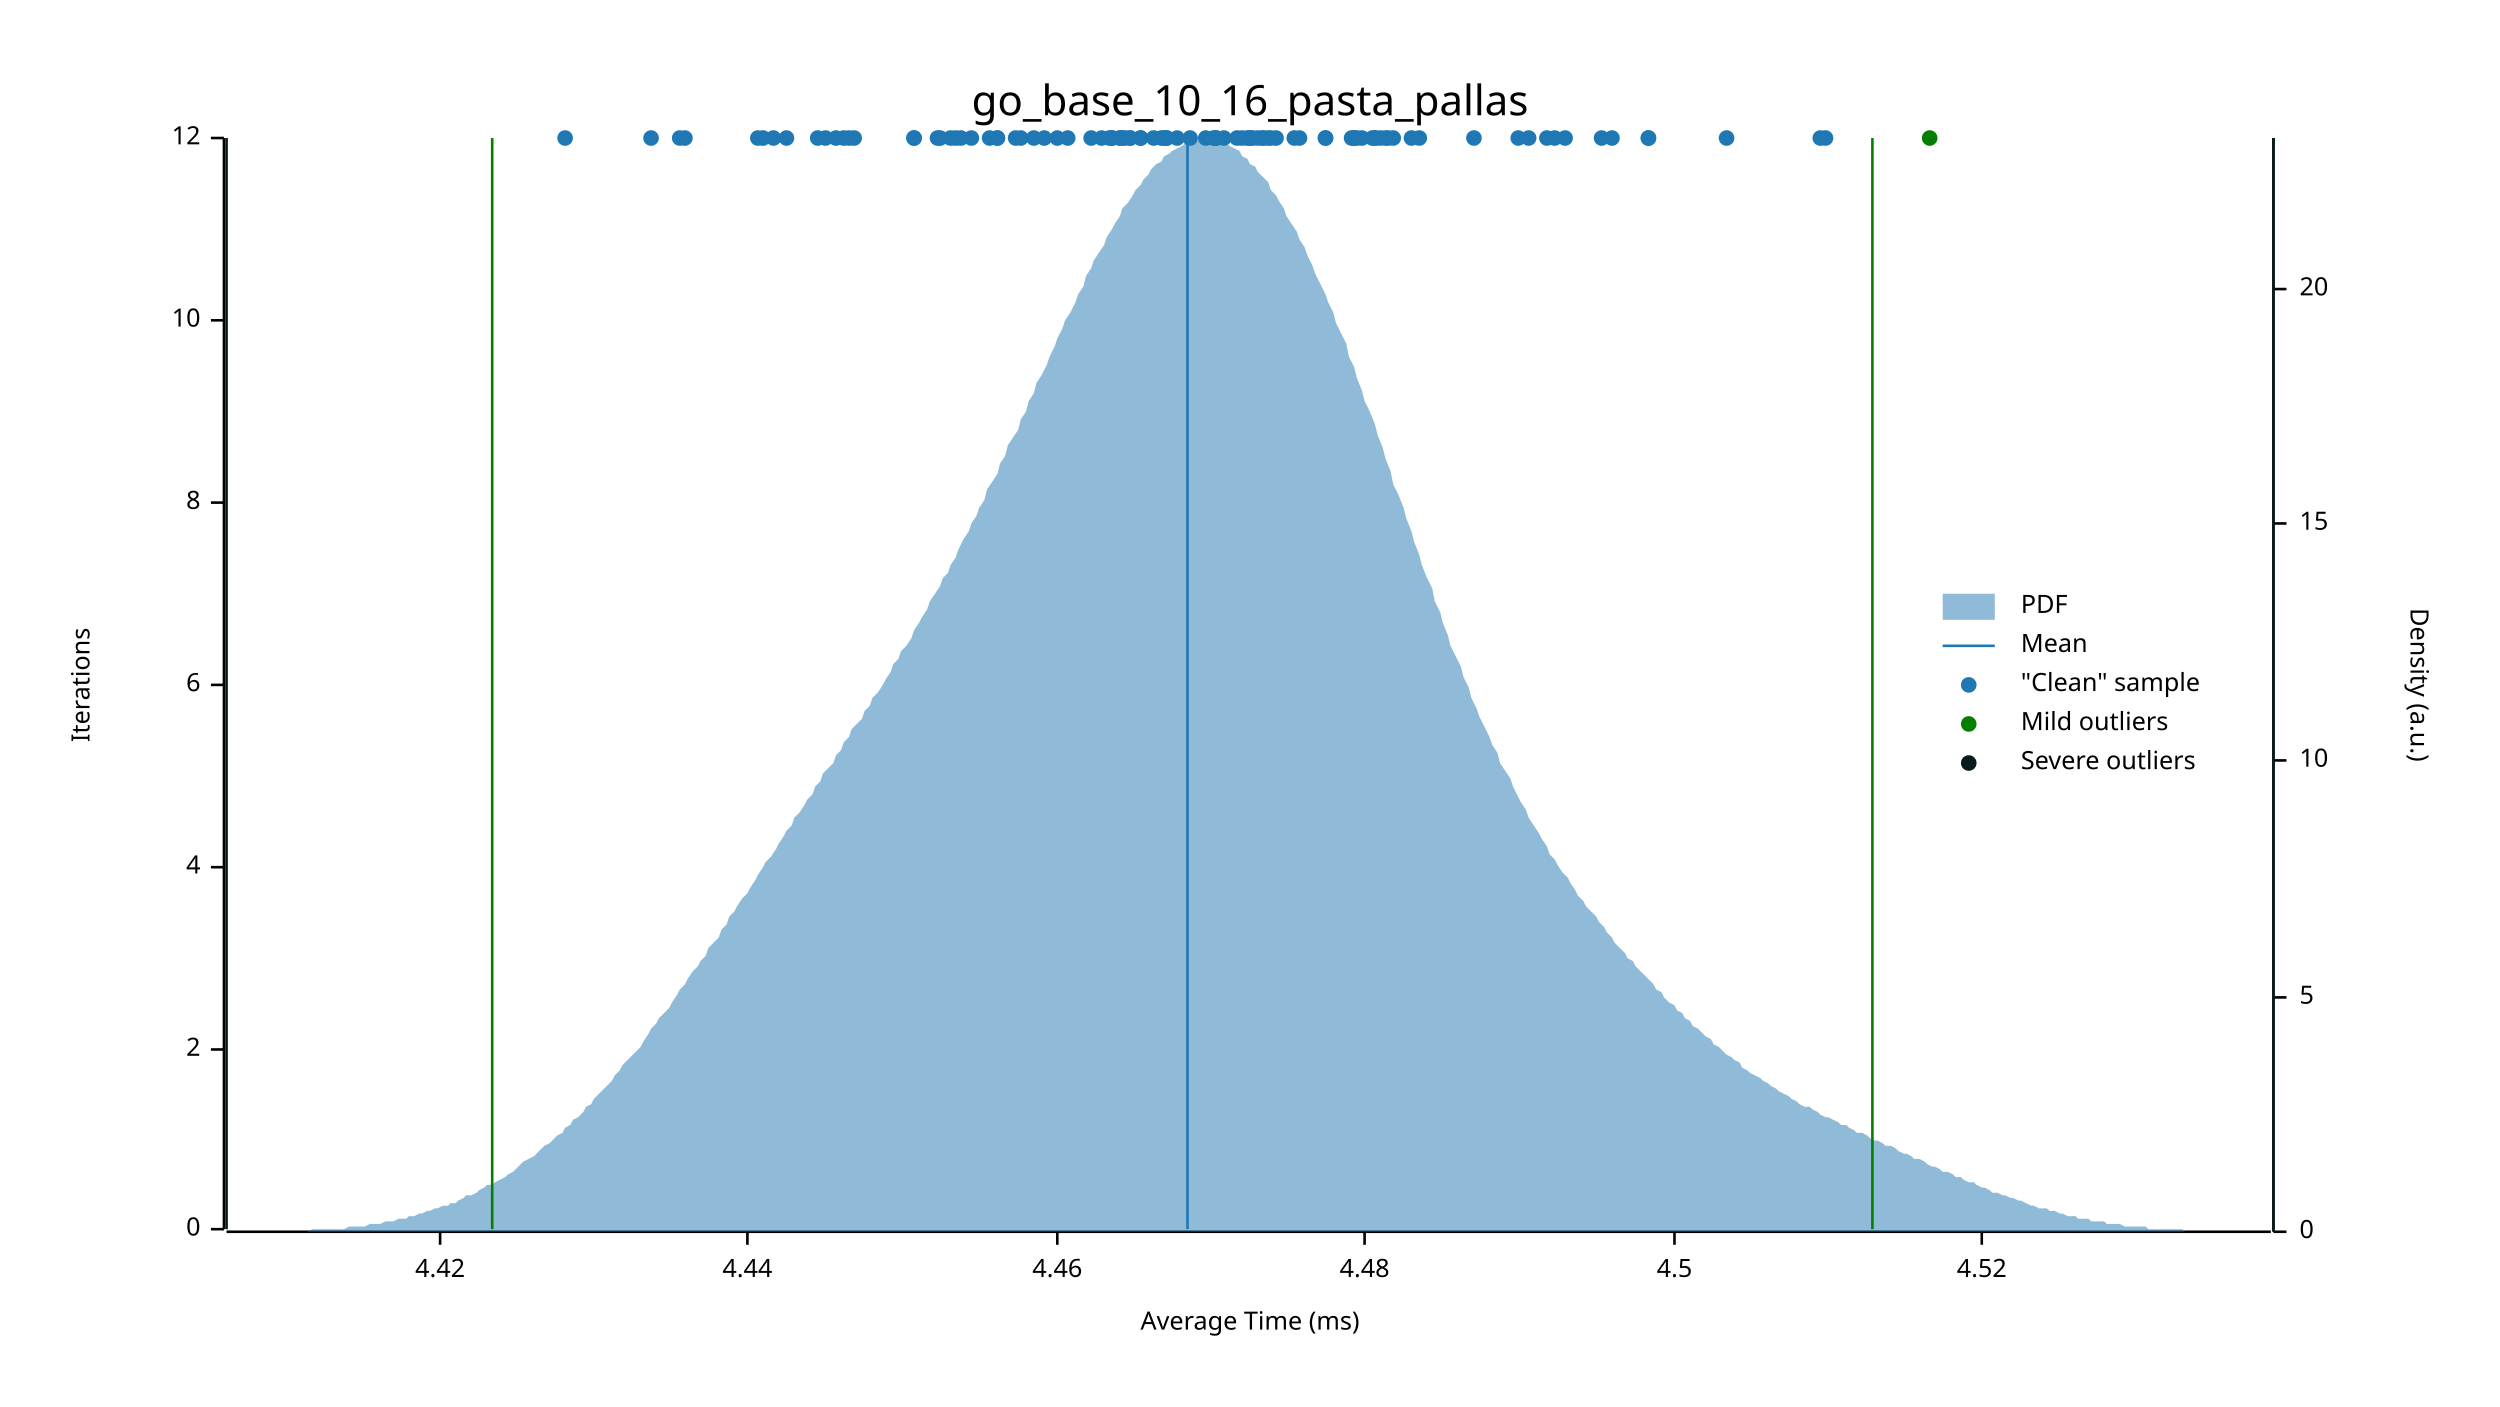
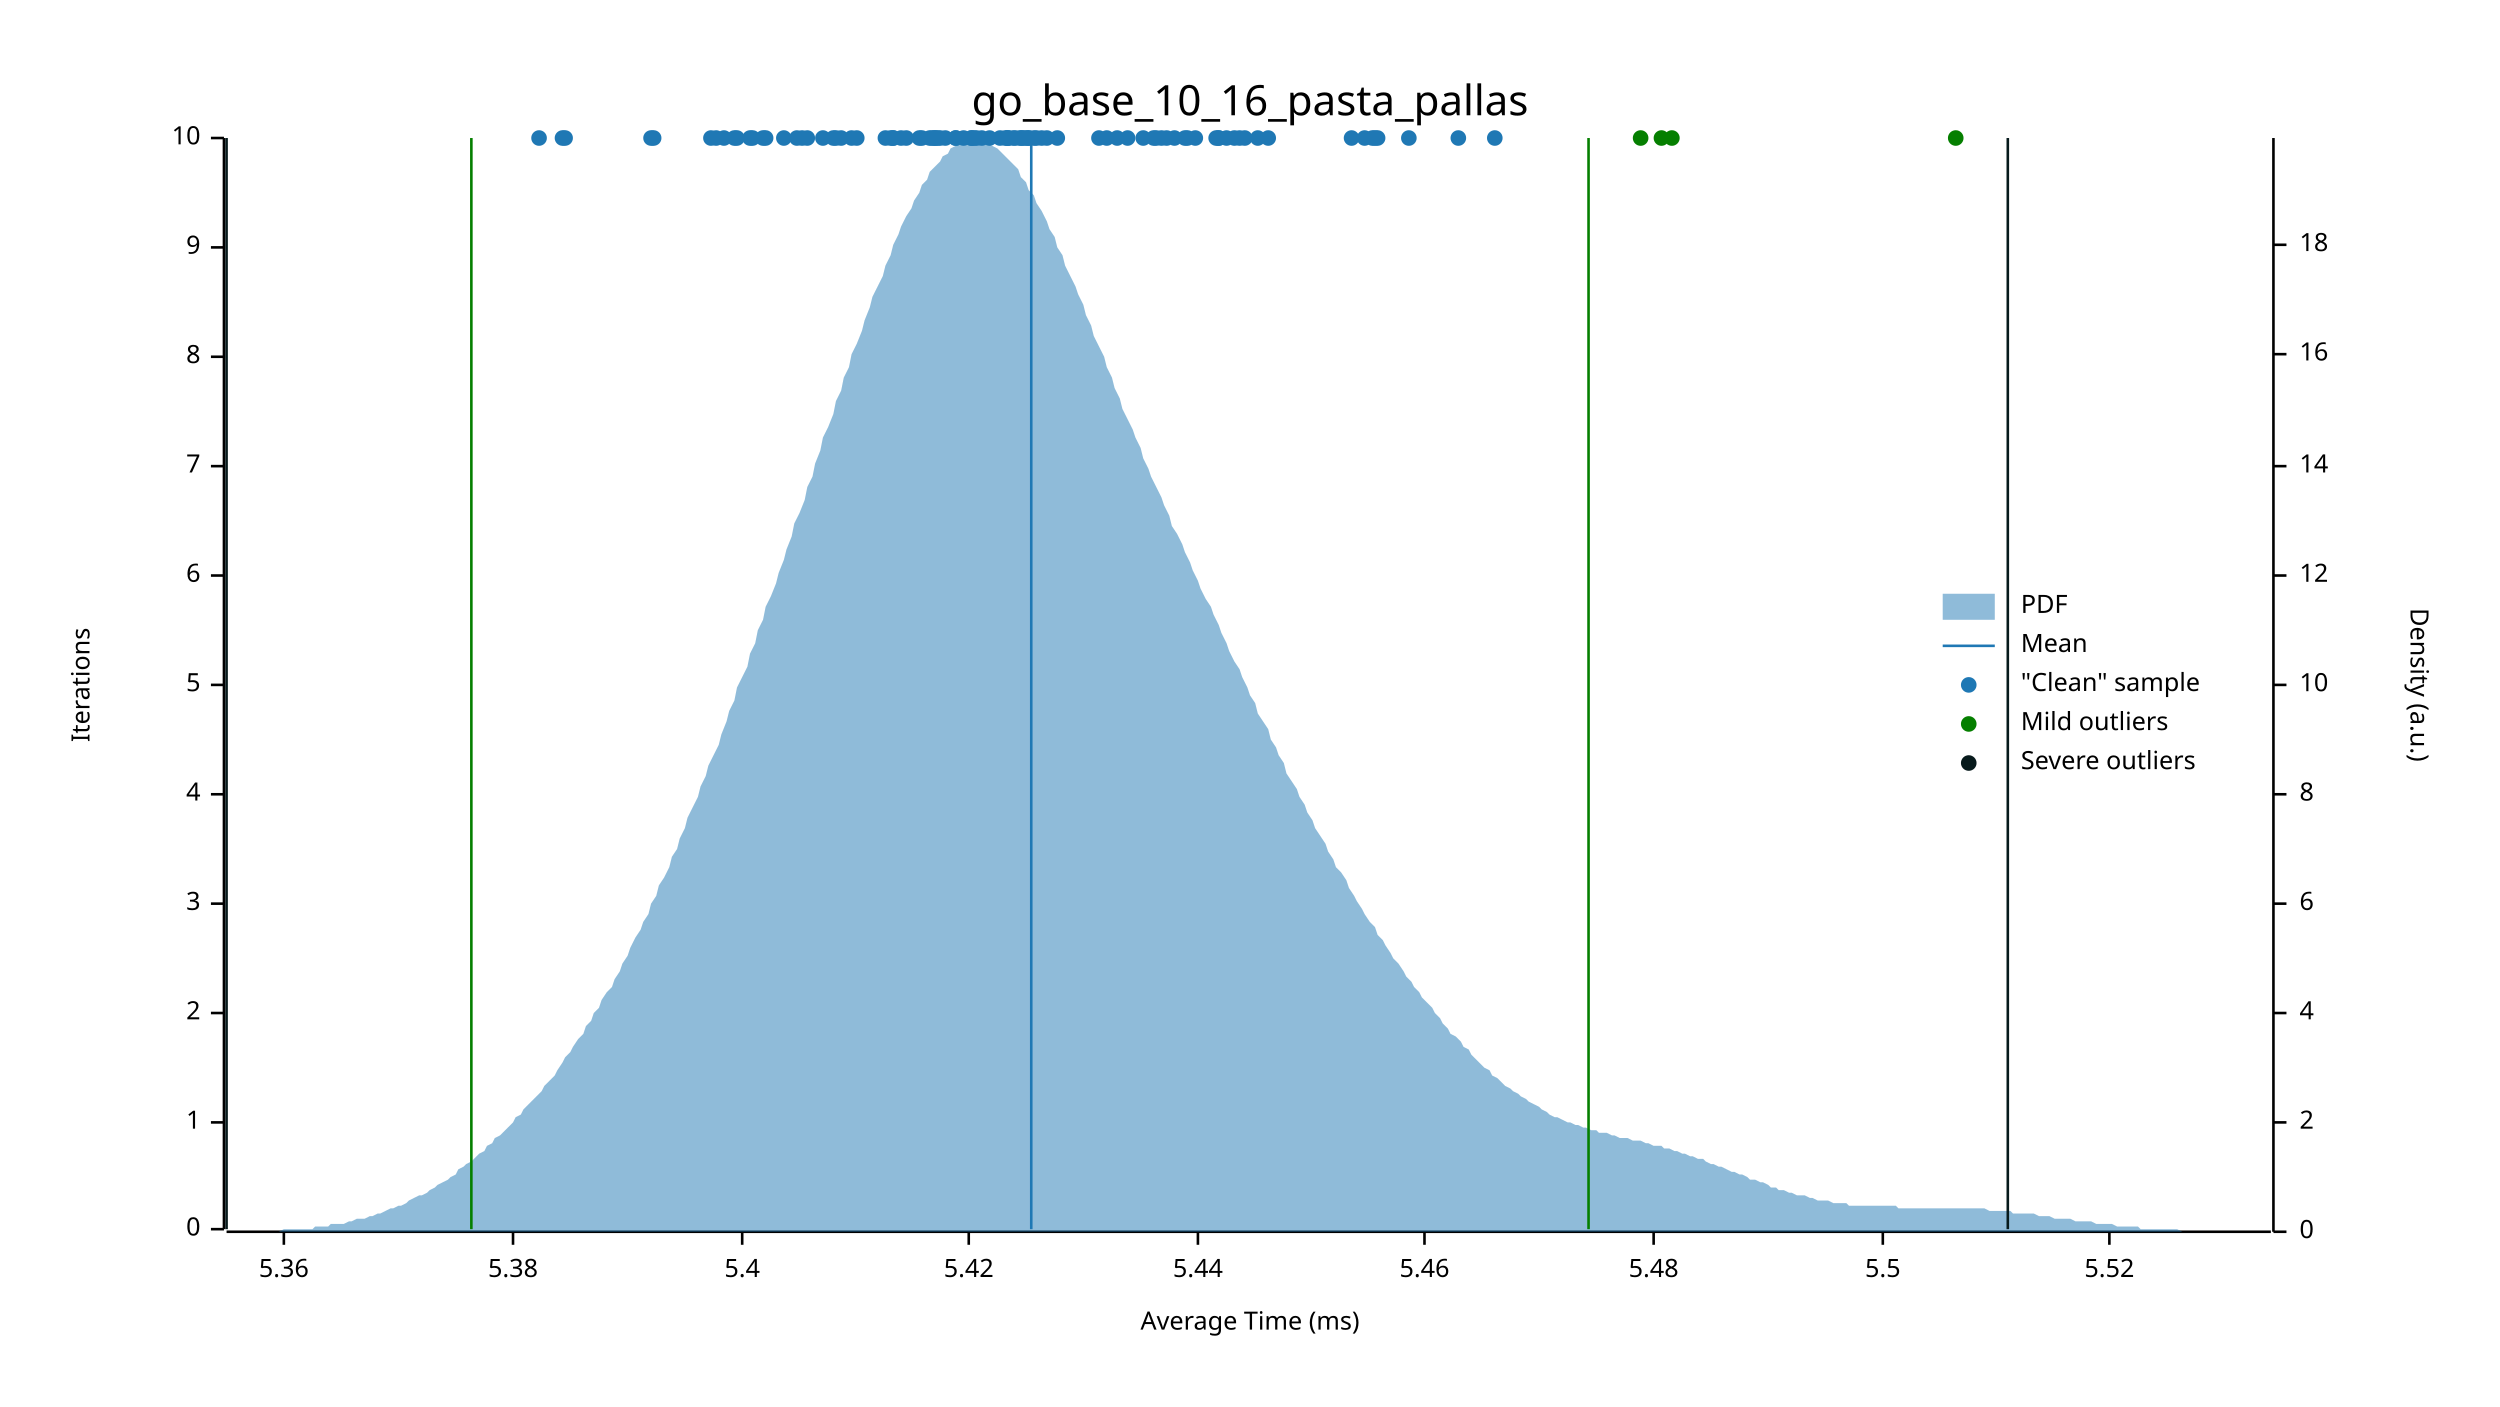
<svg xmlns="http://www.w3.org/2000/svg" width="960" height="540" viewBox="0 0 960 540">
  <text x="480" y="32" dy="0.76em" text-anchor="middle" font-family="sans-serif" font-size="16.129" opacity="1" fill="#000000">
go_base_10_16_pasta_pallas
</text>
  <text x="27" y="263" dy="0.76em" text-anchor="middle" font-family="sans-serif" font-size="9.677" opacity="1" fill="#000000" transform="rotate(270, 27, 263)">
Iterations
</text>
  <text x="480" y="513" dy="-0.5ex" text-anchor="middle" font-family="sans-serif" font-size="9.677" opacity="1" fill="#000000">
Average Time (ms)
</text>
  <polyline fill="none" opacity="1" stroke="#000000" stroke-width="1" points="86,53 86,472 " />
  <text x="77" y="472" dy="0.5ex" text-anchor="end" font-family="sans-serif" font-size="9.677" opacity="1" fill="#000000">
0
</text>
  <polyline fill="none" opacity="1" stroke="#000000" stroke-width="1" points="81,472 86,472 " />
-   <text x="77" y="403" dy="0.5ex" text-anchor="end" font-family="sans-serif" font-size="9.677" opacity="1" fill="#000000">
+   <text x="77" y="431" dy="0.5ex" text-anchor="end" font-family="sans-serif" font-size="9.677" opacity="1" fill="#000000">
+ 1
+ </text>
+   <polyline fill="none" opacity="1" stroke="#000000" stroke-width="1" points="81,431 86,431 " />
+   <text x="77" y="389" dy="0.5ex" text-anchor="end" font-family="sans-serif" font-size="9.677" opacity="1" fill="#000000">
2
</text>
-   <polyline fill="none" opacity="1" stroke="#000000" stroke-width="1" points="81,403 86,403 " />
-   <text x="77" y="333" dy="0.5ex" text-anchor="end" font-family="sans-serif" font-size="9.677" opacity="1" fill="#000000">
+   <polyline fill="none" opacity="1" stroke="#000000" stroke-width="1" points="81,389 86,389 " />
+   <text x="77" y="347" dy="0.5ex" text-anchor="end" font-family="sans-serif" font-size="9.677" opacity="1" fill="#000000">
+ 3
+ </text>
+   <polyline fill="none" opacity="1" stroke="#000000" stroke-width="1" points="81,347 86,347 " />
+   <text x="77" y="305" dy="0.5ex" text-anchor="end" font-family="sans-serif" font-size="9.677" opacity="1" fill="#000000">
4
</text>
-   <polyline fill="none" opacity="1" stroke="#000000" stroke-width="1" points="81,333 86,333 " />
+   <polyline fill="none" opacity="1" stroke="#000000" stroke-width="1" points="81,305 86,305 " />
  <text x="77" y="263" dy="0.5ex" text-anchor="end" font-family="sans-serif" font-size="9.677" opacity="1" fill="#000000">
+ 5
+ </text>
+   <polyline fill="none" opacity="1" stroke="#000000" stroke-width="1" points="81,263 86,263 " />
+   <text x="77" y="221" dy="0.5ex" text-anchor="end" font-family="sans-serif" font-size="9.677" opacity="1" fill="#000000">
6
</text>
-   <polyline fill="none" opacity="1" stroke="#000000" stroke-width="1" points="81,263 86,263 " />
-   <text x="77" y="193" dy="0.5ex" text-anchor="end" font-family="sans-serif" font-size="9.677" opacity="1" fill="#000000">
+   <polyline fill="none" opacity="1" stroke="#000000" stroke-width="1" points="81,221 86,221 " />
+   <text x="77" y="179" dy="0.5ex" text-anchor="end" font-family="sans-serif" font-size="9.677" opacity="1" fill="#000000">
+ 7
+ </text>
+   <polyline fill="none" opacity="1" stroke="#000000" stroke-width="1" points="81,179 86,179 " />
+   <text x="77" y="137" dy="0.5ex" text-anchor="end" font-family="sans-serif" font-size="9.677" opacity="1" fill="#000000">
8
</text>
-   <polyline fill="none" opacity="1" stroke="#000000" stroke-width="1" points="81,193 86,193 " />
-   <text x="77" y="123" dy="0.5ex" text-anchor="end" font-family="sans-serif" font-size="9.677" opacity="1" fill="#000000">
+   <polyline fill="none" opacity="1" stroke="#000000" stroke-width="1" points="81,137 86,137 " />
+   <text x="77" y="95" dy="0.5ex" text-anchor="end" font-family="sans-serif" font-size="9.677" opacity="1" fill="#000000">
+ 9
+ </text>
+   <polyline fill="none" opacity="1" stroke="#000000" stroke-width="1" points="81,95 86,95 " />
+   <text x="77" y="53" dy="0.5ex" text-anchor="end" font-family="sans-serif" font-size="9.677" opacity="1" fill="#000000">
10
- </text>
-   <polyline fill="none" opacity="1" stroke="#000000" stroke-width="1" points="81,123 86,123 " />
-   <text x="77" y="53" dy="0.5ex" text-anchor="end" font-family="sans-serif" font-size="9.677" opacity="1" fill="#000000">
- 12
</text>
  <polyline fill="none" opacity="1" stroke="#000000" stroke-width="1" points="81,53 86,53 " />
  <polyline fill="none" opacity="1" stroke="#000000" stroke-width="1" points="87,473 872,473 " />
-   <text x="169" y="483" dy="0.76em" text-anchor="middle" font-family="sans-serif" font-size="9.677" opacity="1" fill="#000000">
- 4.42
- </text>
-   <polyline fill="none" opacity="1" stroke="#000000" stroke-width="1" points="169,473 169,478 " />
-   <text x="287" y="483" dy="0.76em" text-anchor="middle" font-family="sans-serif" font-size="9.677" opacity="1" fill="#000000">
- 4.44
- </text>
-   <polyline fill="none" opacity="1" stroke="#000000" stroke-width="1" points="287,473 287,478 " />
-   <text x="406" y="483" dy="0.76em" text-anchor="middle" font-family="sans-serif" font-size="9.677" opacity="1" fill="#000000">
- 4.46
- </text>
-   <polyline fill="none" opacity="1" stroke="#000000" stroke-width="1" points="406,473 406,478 " />
-   <text x="524" y="483" dy="0.76em" text-anchor="middle" font-family="sans-serif" font-size="9.677" opacity="1" fill="#000000">
- 4.48
- </text>
-   <polyline fill="none" opacity="1" stroke="#000000" stroke-width="1" points="524,473 524,478 " />
-   <text x="643" y="483" dy="0.76em" text-anchor="middle" font-family="sans-serif" font-size="9.677" opacity="1" fill="#000000">
- 4.5
- </text>
-   <polyline fill="none" opacity="1" stroke="#000000" stroke-width="1" points="643,473 643,478 " />
-   <text x="761" y="483" dy="0.76em" text-anchor="middle" font-family="sans-serif" font-size="9.677" opacity="1" fill="#000000">
- 4.52
- </text>
-   <polyline fill="none" opacity="1" stroke="#000000" stroke-width="1" points="761,473 761,478 " />
+   <text x="109" y="483" dy="0.76em" text-anchor="middle" font-family="sans-serif" font-size="9.677" opacity="1" fill="#000000">
+ 5.36
+ </text>
+   <polyline fill="none" opacity="1" stroke="#000000" stroke-width="1" points="109,473 109,478 " />
+   <text x="197" y="483" dy="0.76em" text-anchor="middle" font-family="sans-serif" font-size="9.677" opacity="1" fill="#000000">
+ 5.38
+ </text>
+   <polyline fill="none" opacity="1" stroke="#000000" stroke-width="1" points="197,473 197,478 " />
+   <text x="285" y="483" dy="0.76em" text-anchor="middle" font-family="sans-serif" font-size="9.677" opacity="1" fill="#000000">
+ 5.4
+ </text>
+   <polyline fill="none" opacity="1" stroke="#000000" stroke-width="1" points="285,473 285,478 " />
+   <text x="372" y="483" dy="0.76em" text-anchor="middle" font-family="sans-serif" font-size="9.677" opacity="1" fill="#000000">
+ 5.42
+ </text>
+   <polyline fill="none" opacity="1" stroke="#000000" stroke-width="1" points="372,473 372,478 " />
+   <text x="460" y="483" dy="0.76em" text-anchor="middle" font-family="sans-serif" font-size="9.677" opacity="1" fill="#000000">
+ 5.44
+ </text>
+   <polyline fill="none" opacity="1" stroke="#000000" stroke-width="1" points="460,473 460,478 " />
+   <text x="547" y="483" dy="0.76em" text-anchor="middle" font-family="sans-serif" font-size="9.677" opacity="1" fill="#000000">
+ 5.46
+ </text>
+   <polyline fill="none" opacity="1" stroke="#000000" stroke-width="1" points="547,473 547,478 " />
+   <text x="635" y="483" dy="0.76em" text-anchor="middle" font-family="sans-serif" font-size="9.677" opacity="1" fill="#000000">
+ 5.48
+ </text>
+   <polyline fill="none" opacity="1" stroke="#000000" stroke-width="1" points="635,473 635,478 " />
+   <text x="723" y="483" dy="0.76em" text-anchor="middle" font-family="sans-serif" font-size="9.677" opacity="1" fill="#000000">
+ 5.5
+ </text>
+   <polyline fill="none" opacity="1" stroke="#000000" stroke-width="1" points="723,473 723,478 " />
+   <text x="810" y="483" dy="0.76em" text-anchor="middle" font-family="sans-serif" font-size="9.677" opacity="1" fill="#000000">
+ 5.52
+ </text>
+   <polyline fill="none" opacity="1" stroke="#000000" stroke-width="1" points="810,473 810,478 " />
  <text x="933" y="263" dy="0.76em" text-anchor="middle" font-family="sans-serif" font-size="9.677" opacity="1" fill="#000000" transform="rotate(90, 933, 263)">
Density (a.u.)
</text>
  <polyline fill="none" opacity="1" stroke="#000000" stroke-width="1" points="873,53 873,473 " />
  <text x="883" y="473" dy="0.5ex" text-anchor="start" font-family="sans-serif" font-size="9.677" opacity="1" fill="#000000">
0
</text>
  <polyline fill="none" opacity="1" stroke="#000000" stroke-width="1" points="873,473 878,473 " />
-   <text x="883" y="383" dy="0.5ex" text-anchor="start" font-family="sans-serif" font-size="9.677" opacity="1" fill="#000000">
- 5
- </text>
-   <polyline fill="none" opacity="1" stroke="#000000" stroke-width="1" points="873,383 878,383 " />
-   <text x="883" y="292" dy="0.5ex" text-anchor="start" font-family="sans-serif" font-size="9.677" opacity="1" fill="#000000">
+   <text x="883" y="431" dy="0.5ex" text-anchor="start" font-family="sans-serif" font-size="9.677" opacity="1" fill="#000000">
+ 2
+ </text>
+   <polyline fill="none" opacity="1" stroke="#000000" stroke-width="1" points="873,431 878,431 " />
+   <text x="883" y="389" dy="0.5ex" text-anchor="start" font-family="sans-serif" font-size="9.677" opacity="1" fill="#000000">
+ 4
+ </text>
+   <polyline fill="none" opacity="1" stroke="#000000" stroke-width="1" points="873,389 878,389 " />
+   <text x="883" y="347" dy="0.5ex" text-anchor="start" font-family="sans-serif" font-size="9.677" opacity="1" fill="#000000">
+ 6
+ </text>
+   <polyline fill="none" opacity="1" stroke="#000000" stroke-width="1" points="873,347 878,347 " />
+   <text x="883" y="305" dy="0.5ex" text-anchor="start" font-family="sans-serif" font-size="9.677" opacity="1" fill="#000000">
+ 8
+ </text>
+   <polyline fill="none" opacity="1" stroke="#000000" stroke-width="1" points="873,305 878,305 " />
+   <text x="883" y="263" dy="0.5ex" text-anchor="start" font-family="sans-serif" font-size="9.677" opacity="1" fill="#000000">
10
</text>
-   <polyline fill="none" opacity="1" stroke="#000000" stroke-width="1" points="873,292 878,292 " />
-   <text x="883" y="201" dy="0.5ex" text-anchor="start" font-family="sans-serif" font-size="9.677" opacity="1" fill="#000000">
- 15
- </text>
-   <polyline fill="none" opacity="1" stroke="#000000" stroke-width="1" points="873,201 878,201 " />
-   <text x="883" y="111" dy="0.5ex" text-anchor="start" font-family="sans-serif" font-size="9.677" opacity="1" fill="#000000">
- 20
- </text>
-   <polyline fill="none" opacity="1" stroke="#000000" stroke-width="1" points="873,111 878,111 " />
-   <polygon opacity="0.5" fill="#1F78B4" points="87,473 88,473 90,473 91,473 93,473 94,473 96,473 98,473 99,473 101,473 102,473 104,473 105,473 107,473 109,473 110,473 112,473 113,473 115,473 116,473 118,473 120,472 121,472 123,472 124,472 126,472 127,472 129,472 131,472 132,472 134,471 135,471 137,471 138,471 140,471 142,470 143,470 145,470 146,470 148,469 150,469 151,469 153,468 154,468 156,468 157,467 159,467 161,466 162,466 164,465 165,465 167,464 168,464 170,463 172,463 173,462 175,462 176,461 178,460 179,459 181,459 183,458 184,457 186,456 187,455 189,455 190,454 192,453 194,452 195,451 197,450 198,449 200,447 201,446 203,445 205,444 206,443 208,441 209,440 211,439 213,437 214,436 216,435 217,433 219,432 220,430 222,429 224,427 225,425 227,424 228,422 230,420 231,419 233,417 235,415 236,413 238,411 239,409 241,407 242,406 244,404 246,402 247,400 249,397 250,395 252,393 253,391 255,389 257,387 258,385 260,382 261,380 263,378 264,376 266,373 268,371 269,369 271,367 272,364 274,362 276,360 277,357 279,355 280,352 282,350 283,348 285,345 287,343 288,341 290,338 291,336 293,333 294,331 296,329 298,326 299,324 301,321 302,319 304,317 305,314 307,312 309,309 310,307 312,305 313,302 315,300 316,297 318,295 320,293 321,290 323,288 324,285 326,283 327,280 329,278 331,276 332,273 334,271 335,268 337,266 339,263 340,261 342,258 343,255 345,253 346,250 348,248 350,245 351,242 353,239 354,237 356,234 357,231 359,228 361,225 362,222 364,220 365,217 367,214 368,211 370,207 372,204 373,201 375,198 376,195 378,192 379,188 381,185 383,182 384,178 386,175 387,171 389,168 391,165 392,161 394,158 395,154 397,151 398,147 400,144 402,140 403,137 405,133 406,130 408,126 409,123 411,120 413,116 414,113 416,110 417,106 419,103 420,100 422,97 424,94 425,91 427,88 428,86 430,83 431,80 433,78 435,75 436,73 438,71 439,69 441,67 442,65 444,63 446,62 447,60 449,59 450,58 452,57 454,56 455,55 457,55 458,54 460,54 461,54 463,53 465,54 466,54 468,54 469,55 471,55 472,56 474,57 476,58 477,60 479,61 480,63 482,64 483,66 485,68 487,70 488,73 490,75 491,77 493,80 494,83 496,86 498,89 499,92 501,95 502,98 504,102 505,105 507,109 509,113 510,116 512,120 513,124 515,128 517,132 518,137 520,141 521,145 523,150 524,154 526,158 528,163 529,167 531,172 532,176 534,181 535,186 537,190 539,195 540,199 542,204 543,208 545,213 546,217 548,222 550,226 551,231 553,235 554,239 556,244 557,248 559,252 561,256 562,260 564,264 565,268 567,272 568,275 570,279 572,283 573,286 575,289 576,293 578,296 580,299 581,302 583,306 584,308 586,311 587,314 589,317 591,320 592,322 594,325 595,328 597,330 598,332 600,335 602,337 603,339 605,342 606,344 608,346 609,348 611,350 613,352 614,354 616,356 617,358 619,360 620,362 622,364 624,366 625,368 627,369 628,371 630,373 632,375 633,376 635,378 636,380 638,381 639,383 641,385 643,386 644,388 646,389 647,391 649,392 650,394 652,395 654,397 655,398 657,399 658,401 660,402 661,403 663,405 665,406 666,407 668,408 669,410 671,411 672,412 674,413 676,414 677,415 679,416 680,417 682,418 683,419 685,420 687,421 688,422 690,423 691,424 693,425 695,425 696,426 698,427 699,428 701,429 702,429 704,430 706,431 707,432 709,432 710,433 712,434 713,435 715,435 717,436 718,437 720,438 721,438 723,439 724,440 726,440 728,441 729,442 731,443 732,443 734,444 735,445 737,445 739,446 740,447 742,448 743,448 745,449 746,450 748,450 750,451 751,452 753,452 754,453 756,454 758,454 759,455 761,456 762,456 764,457 765,458 767,458 769,459 770,459 772,460 773,460 775,461 776,461 778,462 780,463 781,463 783,464 784,464 786,464 787,465 789,465 791,466 792,466 794,467 795,467 797,467 798,468 800,468 802,468 803,469 805,469 806,469 808,469 809,470 811,470 813,470 814,470 816,471 817,471 819,471 821,471 822,471 824,471 825,472 827,472 828,472 830,472 832,472 833,472 835,472 836,472 838,472 839,473 841,473 843,473 844,473 846,473 847,473 849,473 850,473 852,473 854,473 855,473 857,473 858,473 860,473 861,473 863,473 865,473 866,473 868,473 869,473 871,473 873,473 873,473 87,473 " />
-   <polyline fill="none" opacity="1" stroke="#1F78B4" stroke-width="1" points="456,472 456,53 " />
-   <polyline fill="none" opacity="1" stroke="#057F00" stroke-width="1" points="189,472 189,53 " />
-   <polyline fill="none" opacity="1" stroke="#057F00" stroke-width="1" points="719,472 719,53 " />
+   <polyline fill="none" opacity="1" stroke="#000000" stroke-width="1" points="873,263 878,263 " />
+   <text x="883" y="221" dy="0.5ex" text-anchor="start" font-family="sans-serif" font-size="9.677" opacity="1" fill="#000000">
+ 12
+ </text>
+   <polyline fill="none" opacity="1" stroke="#000000" stroke-width="1" points="873,221 878,221 " />
+   <text x="883" y="179" dy="0.5ex" text-anchor="start" font-family="sans-serif" font-size="9.677" opacity="1" fill="#000000">
+ 14
+ </text>
+   <polyline fill="none" opacity="1" stroke="#000000" stroke-width="1" points="873,179 878,179 " />
+   <text x="883" y="136" dy="0.5ex" text-anchor="start" font-family="sans-serif" font-size="9.677" opacity="1" fill="#000000">
+ 16
+ </text>
+   <polyline fill="none" opacity="1" stroke="#000000" stroke-width="1" points="873,136 878,136 " />
+   <text x="883" y="94" dy="0.5ex" text-anchor="start" font-family="sans-serif" font-size="9.677" opacity="1" fill="#000000">
+ 18
+ </text>
+   <polyline fill="none" opacity="1" stroke="#000000" stroke-width="1" points="873,94 878,94 " />
+   <polygon opacity="0.5" fill="#1F78B4" points="87,473 88,473 90,473 91,473 93,473 94,473 96,473 98,473 99,473 101,473 102,473 104,473 105,473 107,473 109,472 110,472 112,472 113,472 115,472 116,472 118,472 120,472 121,471 123,471 124,471 126,471 127,470 129,470 131,470 132,470 134,469 135,469 137,468 138,468 140,468 142,467 143,467 145,466 146,466 148,465 150,464 151,464 153,463 154,463 156,462 157,461 159,460 161,459 162,459 164,458 165,457 167,456 168,455 170,454 172,453 173,452 175,451 176,449 178,448 179,447 181,446 183,444 184,443 186,442 187,440 189,439 190,437 192,436 194,434 195,433 197,431 198,429 200,428 201,426 203,424 205,422 206,421 208,419 209,417 211,415 213,413 214,411 216,408 217,406 219,404 220,402 222,399 224,397 225,394 227,392 228,389 230,387 231,384 233,381 235,379 236,376 238,373 239,370 241,367 242,364 244,360 246,357 247,354 249,351 250,347 252,344 253,340 255,337 257,333 258,329 260,326 261,322 263,318 264,314 266,310 268,306 269,302 271,298 272,294 274,290 276,286 277,282 279,277 280,273 282,269 283,264 285,260 287,256 288,251 290,247 291,242 293,238 294,233 296,229 298,224 299,220 301,215 302,211 304,206 305,201 307,197 309,192 310,187 312,183 313,178 315,173 316,168 318,164 320,159 321,154 323,150 324,145 326,141 327,136 329,132 331,127 332,123 334,118 335,114 337,110 339,106 340,102 342,98 343,94 345,90 346,87 348,83 350,80 351,77 353,74 354,71 356,69 357,66 359,64 361,62 362,60 364,59 365,57 367,56 368,55 370,54 372,54 373,54 375,53 376,54 378,54 379,55 381,56 383,57 384,58 386,60 387,61 389,63 391,65 392,68 394,70 395,73 397,75 398,78 400,81 402,85 403,88 405,91 406,95 408,98 409,102 411,106 413,110 414,113 416,117 417,121 419,125 420,129 422,133 424,137 425,141 427,145 428,149 430,153 431,157 433,161 435,165 436,168 438,172 439,176 441,180 442,183 444,187 446,191 447,194 449,198 450,202 452,205 454,209 455,212 457,216 458,219 460,223 461,226 463,230 465,233 466,236 468,240 469,243 471,247 472,250 474,254 476,257 477,260 479,264 480,267 482,270 483,274 485,277 487,280 488,284 490,287 491,290 493,293 494,297 496,300 498,303 499,306 501,309 502,312 504,315 505,318 507,321 509,324 510,327 512,330 513,333 515,335 517,338 518,341 520,344 521,346 523,349 524,351 526,354 528,356 529,359 531,361 532,363 534,366 535,368 537,370 539,373 540,375 542,377 543,379 545,381 546,383 548,385 550,387 551,389 553,391 554,393 556,395 557,397 559,398 561,400 562,402 564,403 565,405 567,407 568,408 570,410 572,411 573,413 575,414 576,415 578,417 580,418 581,419 583,420 584,421 586,422 587,423 589,424 591,425 592,426 594,427 595,428 597,429 598,429 600,430 602,431 603,431 605,432 606,432 608,433 609,433 611,434 613,434 614,435 616,435 617,435 619,436 620,436 622,437 624,437 625,437 627,438 628,438 630,438 632,439 633,439 635,440 636,440 638,440 639,441 641,441 643,442 644,442 646,443 647,443 649,444 650,444 652,445 654,445 655,446 657,447 658,447 660,448 661,448 663,449 665,450 666,450 668,451 669,451 671,452 672,453 674,453 676,454 677,454 679,455 680,456 682,456 683,457 685,457 687,458 688,458 690,459 691,459 693,459 695,460 696,460 698,461 699,461 701,461 702,461 704,462 706,462 707,462 709,462 710,463 712,463 713,463 715,463 717,463 718,463 720,463 721,463 723,463 724,463 726,463 728,463 729,464 731,464 732,464 734,464 735,464 737,464 739,464 740,464 742,464 743,464 745,464 746,464 748,464 750,464 751,464 753,464 754,464 756,464 758,464 759,464 761,464 762,464 764,465 765,465 767,465 769,465 770,465 772,465 773,466 775,466 776,466 778,466 780,466 781,466 783,467 784,467 786,467 787,467 789,468 791,468 792,468 794,468 795,468 797,469 798,469 800,469 802,469 803,469 805,470 806,470 808,470 809,470 811,470 813,471 814,471 816,471 817,471 819,471 821,471 822,472 824,472 825,472 827,472 828,472 830,472 832,472 833,472 835,472 836,472 838,473 839,473 841,473 843,473 844,473 846,473 847,473 849,473 850,473 852,473 854,473 855,473 857,473 858,473 860,473 861,473 863,473 865,473 866,473 868,473 869,473 871,473 873,473 873,473 87,473 " />
+   <polyline fill="none" opacity="1" stroke="#1F78B4" stroke-width="1" points="396,472 396,53 " />
+   <polyline fill="none" opacity="1" stroke="#057F00" stroke-width="1" points="181,472 181,53 " />
+   <polyline fill="none" opacity="1" stroke="#057F00" stroke-width="1" points="610,472 610,53 " />
  <polyline fill="none" opacity="1" stroke="#071A1C" stroke-width="1" points="87,472 87,53 " />
-   <polyline fill="none" opacity="1" stroke="#071A1C" stroke-width="1" points="873,472 873,53 " />
-   <circle cx="480" cy="53" r="3" opacity="1" fill="#1F78B4" stroke="none" stroke-width="1" />
-   <circle cx="438" cy="53" r="3" opacity="1" fill="#1F78B4" stroke="none" stroke-width="1" />
+   <polyline fill="none" opacity="1" stroke="#071A1C" stroke-width="1" points="771,472 771,53 " />
+   <circle cx="251" cy="53" r="3" opacity="1" fill="#1F78B4" stroke="none" stroke-width="1" />
+   <circle cx="394" cy="53" r="3" opacity="1" fill="#1F78B4" stroke="none" stroke-width="1" />
+   <circle cx="343" cy="53" r="3" opacity="1" fill="#1F78B4" stroke="none" stroke-width="1" />
+   <circle cx="387" cy="53" r="3" opacity="1" fill="#1F78B4" stroke="none" stroke-width="1" />
+   <circle cx="439" cy="53" r="3" opacity="1" fill="#1F78B4" stroke="none" stroke-width="1" />
+   <circle cx="294" cy="53" r="3" opacity="1" fill="#1F78B4" stroke="none" stroke-width="1" />
+   <circle cx="375" cy="53" r="3" opacity="1" fill="#1F78B4" stroke="none" stroke-width="1" />
+   <circle cx="342" cy="53" r="3" opacity="1" fill="#1F78B4" stroke="none" stroke-width="1" />
+   <circle cx="340" cy="53" r="3" opacity="1" fill="#1F78B4" stroke="none" stroke-width="1" />
+   <circle cx="275" cy="53" r="3" opacity="1" fill="#1F78B4" stroke="none" stroke-width="1" />
+   <circle cx="320" cy="53" r="3" opacity="1" fill="#1F78B4" stroke="none" stroke-width="1" />
+   <circle cx="541" cy="53" r="3" opacity="1" fill="#1F78B4" stroke="none" stroke-width="1" />
+   <circle cx="524" cy="53" r="3" opacity="1" fill="#1F78B4" stroke="none" stroke-width="1" />
+   <circle cx="519" cy="53" r="3" opacity="1" fill="#1F78B4" stroke="none" stroke-width="1" />
+   <circle cx="384" cy="53" r="3" opacity="1" fill="#1F78B4" stroke="none" stroke-width="1" />
+   <circle cx="293" cy="53" r="3" opacity="1" fill="#1F78B4" stroke="none" stroke-width="1" />
+   <circle cx="310" cy="53" r="3" opacity="1" fill="#1F78B4" stroke="none" stroke-width="1" />
+   <circle cx="387" cy="53" r="3" opacity="1" fill="#1F78B4" stroke="none" stroke-width="1" />
+   <circle cx="560" cy="53" r="3" opacity="1" fill="#1F78B4" stroke="none" stroke-width="1" />
+   <circle cx="250" cy="53" r="3" opacity="1" fill="#1F78B4" stroke="none" stroke-width="1" />
+   <circle cx="353" cy="53" r="3" opacity="1" fill="#1F78B4" stroke="none" stroke-width="1" />
+   <circle cx="446" cy="53" r="3" opacity="1" fill="#1F78B4" stroke="none" stroke-width="1" />
+   <circle cx="289" cy="53" r="3" opacity="1" fill="#1F78B4" stroke="none" stroke-width="1" />
+   <circle cx="406" cy="53" r="3" opacity="1" fill="#1F78B4" stroke="none" stroke-width="1" />
+   <circle cx="474" cy="53" r="3" opacity="1" fill="#1F78B4" stroke="none" stroke-width="1" />
+   <circle cx="301" cy="53" r="3" opacity="1" fill="#1F78B4" stroke="none" stroke-width="1" />
+   <circle cx="323" cy="53" r="3" opacity="1" fill="#1F78B4" stroke="none" stroke-width="1" />
+   <circle cx="392" cy="53" r="3" opacity="1" fill="#1F78B4" stroke="none" stroke-width="1" />
+   <circle cx="358" cy="53" r="3" opacity="1" fill="#1F78B4" stroke="none" stroke-width="1" />
+   <circle cx="527" cy="53" r="3" opacity="1" fill="#1F78B4" stroke="none" stroke-width="1" />
+   <circle cx="429" cy="53" r="3" opacity="1" fill="#1F78B4" stroke="none" stroke-width="1" />
+   <circle cx="392" cy="53" r="3" opacity="1" fill="#1F78B4" stroke="none" stroke-width="1" />
+   <circle cx="380" cy="53" r="3" opacity="1" fill="#1F78B4" stroke="none" stroke-width="1" />
+   <circle cx="282" cy="53" r="3" opacity="1" fill="#1F78B4" stroke="none" stroke-width="1" />
+   <circle cx="443" cy="53" r="3" opacity="1" fill="#1F78B4" stroke="none" stroke-width="1" />
+   <circle cx="373" cy="53" r="3" opacity="1" fill="#1F78B4" stroke="none" stroke-width="1" />
+   <circle cx="321" cy="53" r="3" opacity="1" fill="#1F78B4" stroke="none" stroke-width="1" />
+   <circle cx="455" cy="53" r="3" opacity="1" fill="#1F78B4" stroke="none" stroke-width="1" />
+   <circle cx="374" cy="53" r="3" opacity="1" fill="#1F78B4" stroke="none" stroke-width="1" />
+   <circle cx="360" cy="53" r="3" opacity="1" fill="#1F78B4" stroke="none" stroke-width="1" />
+   <circle cx="354" cy="53" r="3" opacity="1" fill="#1F78B4" stroke="none" stroke-width="1" />
+   <circle cx="329" cy="53" r="3" opacity="1" fill="#1F78B4" stroke="none" stroke-width="1" />
+   <circle cx="393" cy="53" r="3" opacity="1" fill="#1F78B4" stroke="none" stroke-width="1" />
+   <circle cx="346" cy="53" r="3" opacity="1" fill="#1F78B4" stroke="none" stroke-width="1" />
+   <circle cx="478" cy="53" r="3" opacity="1" fill="#1F78B4" stroke="none" stroke-width="1" />
+   <circle cx="444" cy="53" r="3" opacity="1" fill="#1F78B4" stroke="none" stroke-width="1" />
+   <circle cx="207" cy="53" r="3" opacity="1" fill="#1F78B4" stroke="none" stroke-width="1" />
+   <circle cx="433" cy="53" r="3" opacity="1" fill="#1F78B4" stroke="none" stroke-width="1" />
+   <circle cx="389" cy="53" r="3" opacity="1" fill="#1F78B4" stroke="none" stroke-width="1" />
+   <circle cx="468" cy="53" r="3" opacity="1" fill="#1F78B4" stroke="none" stroke-width="1" />
+   <circle cx="343" cy="53" r="3" opacity="1" fill="#1F78B4" stroke="none" stroke-width="1" />
+   <circle cx="456" cy="53" r="3" opacity="1" fill="#1F78B4" stroke="none" stroke-width="1" />
+   <circle cx="283" cy="53" r="3" opacity="1" fill="#1F78B4" stroke="none" stroke-width="1" />
+   <circle cx="278" cy="53" r="3" opacity="1" fill="#1F78B4" stroke="none" stroke-width="1" />
+   <circle cx="467" cy="53" r="3" opacity="1" fill="#1F78B4" stroke="none" stroke-width="1" />
+   <circle cx="367" cy="53" r="3" opacity="1" fill="#1F78B4" stroke="none" stroke-width="1" />
+   <circle cx="316" cy="53" r="3" opacity="1" fill="#1F78B4" stroke="none" stroke-width="1" />
+   <circle cx="574" cy="53" r="3" opacity="1" fill="#1F78B4" stroke="none" stroke-width="1" />
+   <circle cx="370" cy="53" r="3" opacity="1" fill="#1F78B4" stroke="none" stroke-width="1" />
+   <circle cx="308" cy="53" r="3" opacity="1" fill="#1F78B4" stroke="none" stroke-width="1" />
+   <circle cx="398" cy="53" r="3" opacity="1" fill="#1F78B4" stroke="none" stroke-width="1" />
+   <circle cx="273" cy="53" r="3" opacity="1" fill="#1F78B4" stroke="none" stroke-width="1" />
+   <circle cx="386" cy="53" r="3" opacity="1" fill="#1F78B4" stroke="none" stroke-width="1" />
+   <circle cx="459" cy="53" r="3" opacity="1" fill="#1F78B4" stroke="none" stroke-width="1" />
+   <circle cx="363" cy="53" r="3" opacity="1" fill="#1F78B4" stroke="none" stroke-width="1" />
  <circle cx="448" cy="53" r="3" opacity="1" fill="#1F78B4" stroke="none" stroke-width="1" />
-   <circle cx="351" cy="53" r="3" opacity="1" fill="#1F78B4" stroke="none" stroke-width="1" />
-   <circle cx="369" cy="53" r="3" opacity="1" fill="#1F78B4" stroke="none" stroke-width="1" />
-   <circle cx="597" cy="53" r="3" opacity="1" fill="#1F78B4" stroke="none" stroke-width="1" />
-   <circle cx="446" cy="53" r="3" opacity="1" fill="#1F78B4" stroke="none" stroke-width="1" />
-   <circle cx="499" cy="53" r="3" opacity="1" fill="#1F78B4" stroke="none" stroke-width="1" />
-   <circle cx="452" cy="53" r="3" opacity="1" fill="#1F78B4" stroke="none" stroke-width="1" />
-   <circle cx="521" cy="53" r="3" opacity="1" fill="#1F78B4" stroke="none" stroke-width="1" />
-   <circle cx="699" cy="53" r="3" opacity="1" fill="#1F78B4" stroke="none" stroke-width="1" />
-   <circle cx="475" cy="53" r="3" opacity="1" fill="#1F78B4" stroke="none" stroke-width="1" />
-   <circle cx="430" cy="53" r="3" opacity="1" fill="#1F78B4" stroke="none" stroke-width="1" />
-   <circle cx="619" cy="53" r="3" opacity="1" fill="#1F78B4" stroke="none" stroke-width="1" />
-   <circle cx="447" cy="53" r="3" opacity="1" fill="#1F78B4" stroke="none" stroke-width="1" />
-   <circle cx="480" cy="53" r="3" opacity="1" fill="#1F78B4" stroke="none" stroke-width="1" />
-   <circle cx="302" cy="53" r="3" opacity="1" fill="#1F78B4" stroke="none" stroke-width="1" />
-   <circle cx="485" cy="53" r="3" opacity="1" fill="#1F78B4" stroke="none" stroke-width="1" />
-   <circle cx="479" cy="53" r="3" opacity="1" fill="#1F78B4" stroke="none" stroke-width="1" />
-   <circle cx="427" cy="53" r="3" opacity="1" fill="#1F78B4" stroke="none" stroke-width="1" />
-   <circle cx="434" cy="53" r="3" opacity="1" fill="#1F78B4" stroke="none" stroke-width="1" />
-   <circle cx="523" cy="53" r="3" opacity="1" fill="#1F78B4" stroke="none" stroke-width="1" />
-   <circle cx="360" cy="53" r="3" opacity="1" fill="#1F78B4" stroke="none" stroke-width="1" />
-   <circle cx="545" cy="53" r="3" opacity="1" fill="#1F78B4" stroke="none" stroke-width="1" />
-   <circle cx="533" cy="53" r="3" opacity="1" fill="#1F78B4" stroke="none" stroke-width="1" />
-   <circle cx="263" cy="53" r="3" opacity="1" fill="#1F78B4" stroke="none" stroke-width="1" />
-   <circle cx="401" cy="53" r="3" opacity="1" fill="#1F78B4" stroke="none" stroke-width="1" />
-   <circle cx="426" cy="53" r="3" opacity="1" fill="#1F78B4" stroke="none" stroke-width="1" />
-   <circle cx="365" cy="53" r="3" opacity="1" fill="#1F78B4" stroke="none" stroke-width="1" />
-   <circle cx="519" cy="53" r="3" opacity="1" fill="#1F78B4" stroke="none" stroke-width="1" />
-   <circle cx="477" cy="53" r="3" opacity="1" fill="#1F78B4" stroke="none" stroke-width="1" />
-   <circle cx="481" cy="53" r="3" opacity="1" fill="#1F78B4" stroke="none" stroke-width="1" />
-   <circle cx="615" cy="53" r="3" opacity="1" fill="#1F78B4" stroke="none" stroke-width="1" />
-   <circle cx="380" cy="53" r="3" opacity="1" fill="#1F78B4" stroke="none" stroke-width="1" />
-   <circle cx="317" cy="53" r="3" opacity="1" fill="#1F78B4" stroke="none" stroke-width="1" />
-   <circle cx="383" cy="53" r="3" opacity="1" fill="#1F78B4" stroke="none" stroke-width="1" />
-   <circle cx="463" cy="53" r="3" opacity="1" fill="#1F78B4" stroke="none" stroke-width="1" />
-   <circle cx="488" cy="53" r="3" opacity="1" fill="#1F78B4" stroke="none" stroke-width="1" />
-   <circle cx="497" cy="53" r="3" opacity="1" fill="#1F78B4" stroke="none" stroke-width="1" />
-   <circle cx="434" cy="53" r="3" opacity="1" fill="#1F78B4" stroke="none" stroke-width="1" />
-   <circle cx="490" cy="53" r="3" opacity="1" fill="#1F78B4" stroke="none" stroke-width="1" />
-   <circle cx="383" cy="53" r="3" opacity="1" fill="#1F78B4" stroke="none" stroke-width="1" />
-   <circle cx="438" cy="53" r="3" opacity="1" fill="#1F78B4" stroke="none" stroke-width="1" />
+   <circle cx="487" cy="53" r="3" opacity="1" fill="#1F78B4" stroke="none" stroke-width="1" />
+   <circle cx="402" cy="53" r="3" opacity="1" fill="#1F78B4" stroke="none" stroke-width="1" />
+   <circle cx="357" cy="53" r="3" opacity="1" fill="#1F78B4" stroke="none" stroke-width="1" />
+   <circle cx="387" cy="53" r="3" opacity="1" fill="#1F78B4" stroke="none" stroke-width="1" />
+   <circle cx="348" cy="53" r="3" opacity="1" fill="#1F78B4" stroke="none" stroke-width="1" />
+   <circle cx="529" cy="53" r="3" opacity="1" fill="#1F78B4" stroke="none" stroke-width="1" />
+   <circle cx="306" cy="53" r="3" opacity="1" fill="#1F78B4" stroke="none" stroke-width="1" />
+   <circle cx="216" cy="53" r="3" opacity="1" fill="#1F78B4" stroke="none" stroke-width="1" />
+   <circle cx="327" cy="53" r="3" opacity="1" fill="#1F78B4" stroke="none" stroke-width="1" />
+   <circle cx="395" cy="53" r="3" opacity="1" fill="#1F78B4" stroke="none" stroke-width="1" />
+   <circle cx="397" cy="53" r="3" opacity="1" fill="#1F78B4" stroke="none" stroke-width="1" />
+   <circle cx="359" cy="53" r="3" opacity="1" fill="#1F78B4" stroke="none" stroke-width="1" />
+   <circle cx="425" cy="53" r="3" opacity="1" fill="#1F78B4" stroke="none" stroke-width="1" />
+   <circle cx="395" cy="53" r="3" opacity="1" fill="#1F78B4" stroke="none" stroke-width="1" />
+   <circle cx="373" cy="53" r="3" opacity="1" fill="#1F78B4" stroke="none" stroke-width="1" />
+   <circle cx="377" cy="53" r="3" opacity="1" fill="#1F78B4" stroke="none" stroke-width="1" />
+   <circle cx="468" cy="53" r="3" opacity="1" fill="#1F78B4" stroke="none" stroke-width="1" />
+   <circle cx="476" cy="53" r="3" opacity="1" fill="#1F78B4" stroke="none" stroke-width="1" />
+   <circle cx="400" cy="53" r="3" opacity="1" fill="#1F78B4" stroke="none" stroke-width="1" />
+   <circle cx="288" cy="53" r="3" opacity="1" fill="#1F78B4" stroke="none" stroke-width="1" />
+   <circle cx="361" cy="53" r="3" opacity="1" fill="#1F78B4" stroke="none" stroke-width="1" />
  <circle cx="483" cy="53" r="3" opacity="1" fill="#1F78B4" stroke="none" stroke-width="1" />
-   <circle cx="470" cy="53" r="3" opacity="1" fill="#1F78B4" stroke="none" stroke-width="1" />
-   <circle cx="291" cy="53" r="3" opacity="1" fill="#1F78B4" stroke="none" stroke-width="1" />
-   <circle cx="466" cy="53" r="3" opacity="1" fill="#1F78B4" stroke="none" stroke-width="1" />
-   <circle cx="361" cy="53" r="3" opacity="1" fill="#1F78B4" stroke="none" stroke-width="1" />
-   <circle cx="487" cy="53" r="3" opacity="1" fill="#1F78B4" stroke="none" stroke-width="1" />
-   <circle cx="397" cy="53" r="3" opacity="1" fill="#1F78B4" stroke="none" stroke-width="1" />
-   <circle cx="419" cy="53" r="3" opacity="1" fill="#1F78B4" stroke="none" stroke-width="1" />
-   <circle cx="542" cy="53" r="3" opacity="1" fill="#1F78B4" stroke="none" stroke-width="1" />
-   <circle cx="594" cy="53" r="3" opacity="1" fill="#1F78B4" stroke="none" stroke-width="1" />
-   <circle cx="324" cy="53" r="3" opacity="1" fill="#1F78B4" stroke="none" stroke-width="1" />
-   <circle cx="633" cy="53" r="3" opacity="1" fill="#1F78B4" stroke="none" stroke-width="1" />
-   <circle cx="443" cy="53" r="3" opacity="1" fill="#1F78B4" stroke="none" stroke-width="1" />
-   <circle cx="583" cy="53" r="3" opacity="1" fill="#1F78B4" stroke="none" stroke-width="1" />
-   <circle cx="485" cy="53" r="3" opacity="1" fill="#1F78B4" stroke="none" stroke-width="1" />
-   <circle cx="520" cy="53" r="3" opacity="1" fill="#1F78B4" stroke="none" stroke-width="1" />
+   <circle cx="471" cy="53" r="3" opacity="1" fill="#1F78B4" stroke="none" stroke-width="1" />
+   <circle cx="359" cy="53" r="3" opacity="1" fill="#1F78B4" stroke="none" stroke-width="1" />
+   <circle cx="422" cy="53" r="3" opacity="1" fill="#1F78B4" stroke="none" stroke-width="1" />
+   <circle cx="451" cy="53" r="3" opacity="1" fill="#1F78B4" stroke="none" stroke-width="1" />
+   <circle cx="217" cy="53" r="3" opacity="1" fill="#1F78B4" stroke="none" stroke-width="1" />
+   <circle cx="390" cy="53" r="3" opacity="1" fill="#1F78B4" stroke="none" stroke-width="1" />
+   <circle cx="367" cy="53" r="3" opacity="1" fill="#1F78B4" stroke="none" stroke-width="1" />
  <circle cx="528" cy="53" r="3" opacity="1" fill="#1F78B4" stroke="none" stroke-width="1" />
-   <circle cx="520" cy="53" r="3" opacity="1" fill="#1F78B4" stroke="none" stroke-width="1" />
-   <circle cx="701" cy="53" r="3" opacity="1" fill="#1F78B4" stroke="none" stroke-width="1" />
-   <circle cx="297" cy="53" r="3" opacity="1" fill="#1F78B4" stroke="none" stroke-width="1" />
-   <circle cx="390" cy="53" r="3" opacity="1" fill="#1F78B4" stroke="none" stroke-width="1" />
-   <circle cx="373" cy="53" r="3" opacity="1" fill="#1F78B4" stroke="none" stroke-width="1" />
-   <circle cx="528" cy="53" r="3" opacity="1" fill="#1F78B4" stroke="none" stroke-width="1" />
-   <circle cx="293" cy="53" r="3" opacity="1" fill="#1F78B4" stroke="none" stroke-width="1" />
-   <circle cx="527" cy="53" r="3" opacity="1" fill="#1F78B4" stroke="none" stroke-width="1" />
-   <circle cx="535" cy="53" r="3" opacity="1" fill="#1F78B4" stroke="none" stroke-width="1" />
-   <circle cx="633" cy="53" r="3" opacity="1" fill="#1F78B4" stroke="none" stroke-width="1" />
-   <circle cx="367" cy="53" r="3" opacity="1" fill="#1F78B4" stroke="none" stroke-width="1" />
-   <circle cx="406" cy="53" r="3" opacity="1" fill="#1F78B4" stroke="none" stroke-width="1" />
-   <circle cx="351" cy="53" r="3" opacity="1" fill="#1F78B4" stroke="none" stroke-width="1" />
-   <circle cx="467" cy="53" r="3" opacity="1" fill="#1F78B4" stroke="none" stroke-width="1" />
-   <circle cx="326" cy="53" r="3" opacity="1" fill="#1F78B4" stroke="none" stroke-width="1" />
-   <circle cx="217" cy="53" r="3" opacity="1" fill="#1F78B4" stroke="none" stroke-width="1" />
-   <circle cx="328" cy="53" r="3" opacity="1" fill="#1F78B4" stroke="none" stroke-width="1" />
-   <circle cx="509" cy="53" r="3" opacity="1" fill="#1F78B4" stroke="none" stroke-width="1" />
-   <circle cx="250" cy="53" r="3" opacity="1" fill="#1F78B4" stroke="none" stroke-width="1" />
-   <circle cx="427" cy="53" r="3" opacity="1" fill="#1F78B4" stroke="none" stroke-width="1" />
-   <circle cx="392" cy="53" r="3" opacity="1" fill="#1F78B4" stroke="none" stroke-width="1" />
-   <circle cx="530" cy="53" r="3" opacity="1" fill="#1F78B4" stroke="none" stroke-width="1" />
-   <circle cx="321" cy="53" r="3" opacity="1" fill="#1F78B4" stroke="none" stroke-width="1" />
-   <circle cx="532" cy="53" r="3" opacity="1" fill="#1F78B4" stroke="none" stroke-width="1" />
-   <circle cx="314" cy="53" r="3" opacity="1" fill="#1F78B4" stroke="none" stroke-width="1" />
-   <circle cx="566" cy="53" r="3" opacity="1" fill="#1F78B4" stroke="none" stroke-width="1" />
-   <circle cx="430" cy="53" r="3" opacity="1" fill="#1F78B4" stroke="none" stroke-width="1" />
-   <circle cx="432" cy="53" r="3" opacity="1" fill="#1F78B4" stroke="none" stroke-width="1" />
-   <circle cx="601" cy="53" r="3" opacity="1" fill="#1F78B4" stroke="none" stroke-width="1" />
-   <circle cx="261" cy="53" r="3" opacity="1" fill="#1F78B4" stroke="none" stroke-width="1" />
-   <circle cx="467" cy="53" r="3" opacity="1" fill="#1F78B4" stroke="none" stroke-width="1" />
-   <circle cx="448" cy="53" r="3" opacity="1" fill="#1F78B4" stroke="none" stroke-width="1" />
-   <circle cx="410" cy="53" r="3" opacity="1" fill="#1F78B4" stroke="none" stroke-width="1" />
-   <circle cx="457" cy="53" r="3" opacity="1" fill="#1F78B4" stroke="none" stroke-width="1" />
-   <circle cx="431" cy="53" r="3" opacity="1" fill="#1F78B4" stroke="none" stroke-width="1" />
-   <circle cx="663" cy="53" r="3" opacity="1" fill="#1F78B4" stroke="none" stroke-width="1" />
-   <circle cx="587" cy="53" r="3" opacity="1" fill="#1F78B4" stroke="none" stroke-width="1" />
-   <circle cx="423" cy="53" r="3" opacity="1" fill="#1F78B4" stroke="none" stroke-width="1" />
-   <circle cx="509" cy="53" r="3" opacity="1" fill="#1F78B4" stroke="none" stroke-width="1" />
-   <circle cx="741" cy="53" r="3" opacity="1" fill="#057F00" stroke="none" stroke-width="1" />
+   <circle cx="642" cy="53" r="3" opacity="1" fill="#057F00" stroke="none" stroke-width="1" />
+   <circle cx="751" cy="53" r="3" opacity="1" fill="#057F00" stroke="none" stroke-width="1" />
+   <circle cx="638" cy="53" r="3" opacity="1" fill="#057F00" stroke="none" stroke-width="1" />
+   <circle cx="630" cy="53" r="3" opacity="1" fill="#057F00" stroke="none" stroke-width="1" />
  <text x="776" y="228" dy="0.76em" text-anchor="start" font-family="sans-serif" font-size="9.677" opacity="1" fill="#000000">
PDF
</text>
  <text x="776" y="243" dy="0.76em" text-anchor="start" font-family="sans-serif" font-size="9.677" opacity="1" fill="#000000">
Mean
</text>
  <text x="776" y="258" dy="0.76em" text-anchor="start" font-family="sans-serif" font-size="9.677" opacity="1" fill="#000000">
"Clean" sample
</text>
  <text x="776" y="273" dy="0.76em" text-anchor="start" font-family="sans-serif" font-size="9.677" opacity="1" fill="#000000">
Mild outliers
</text>
  <text x="776" y="288" dy="0.76em" text-anchor="start" font-family="sans-serif" font-size="9.677" opacity="1" fill="#000000">
Severe outliers
</text>
  <rect x="746" y="228" width="20" height="10" opacity="0.5" fill="#1F78B4" stroke="none" />
  <polyline fill="none" opacity="1" stroke="#1F78B4" stroke-width="1" points="746,248 766,248 " />
  <circle cx="756" cy="263" r="3" opacity="1" fill="#1F78B4" stroke="none" stroke-width="1" />
  <circle cx="756" cy="278" r="3" opacity="1" fill="#057F00" stroke="none" stroke-width="1" />
  <circle cx="756" cy="293" r="3" opacity="1" fill="#071A1C" stroke="none" stroke-width="1" />
</svg>
